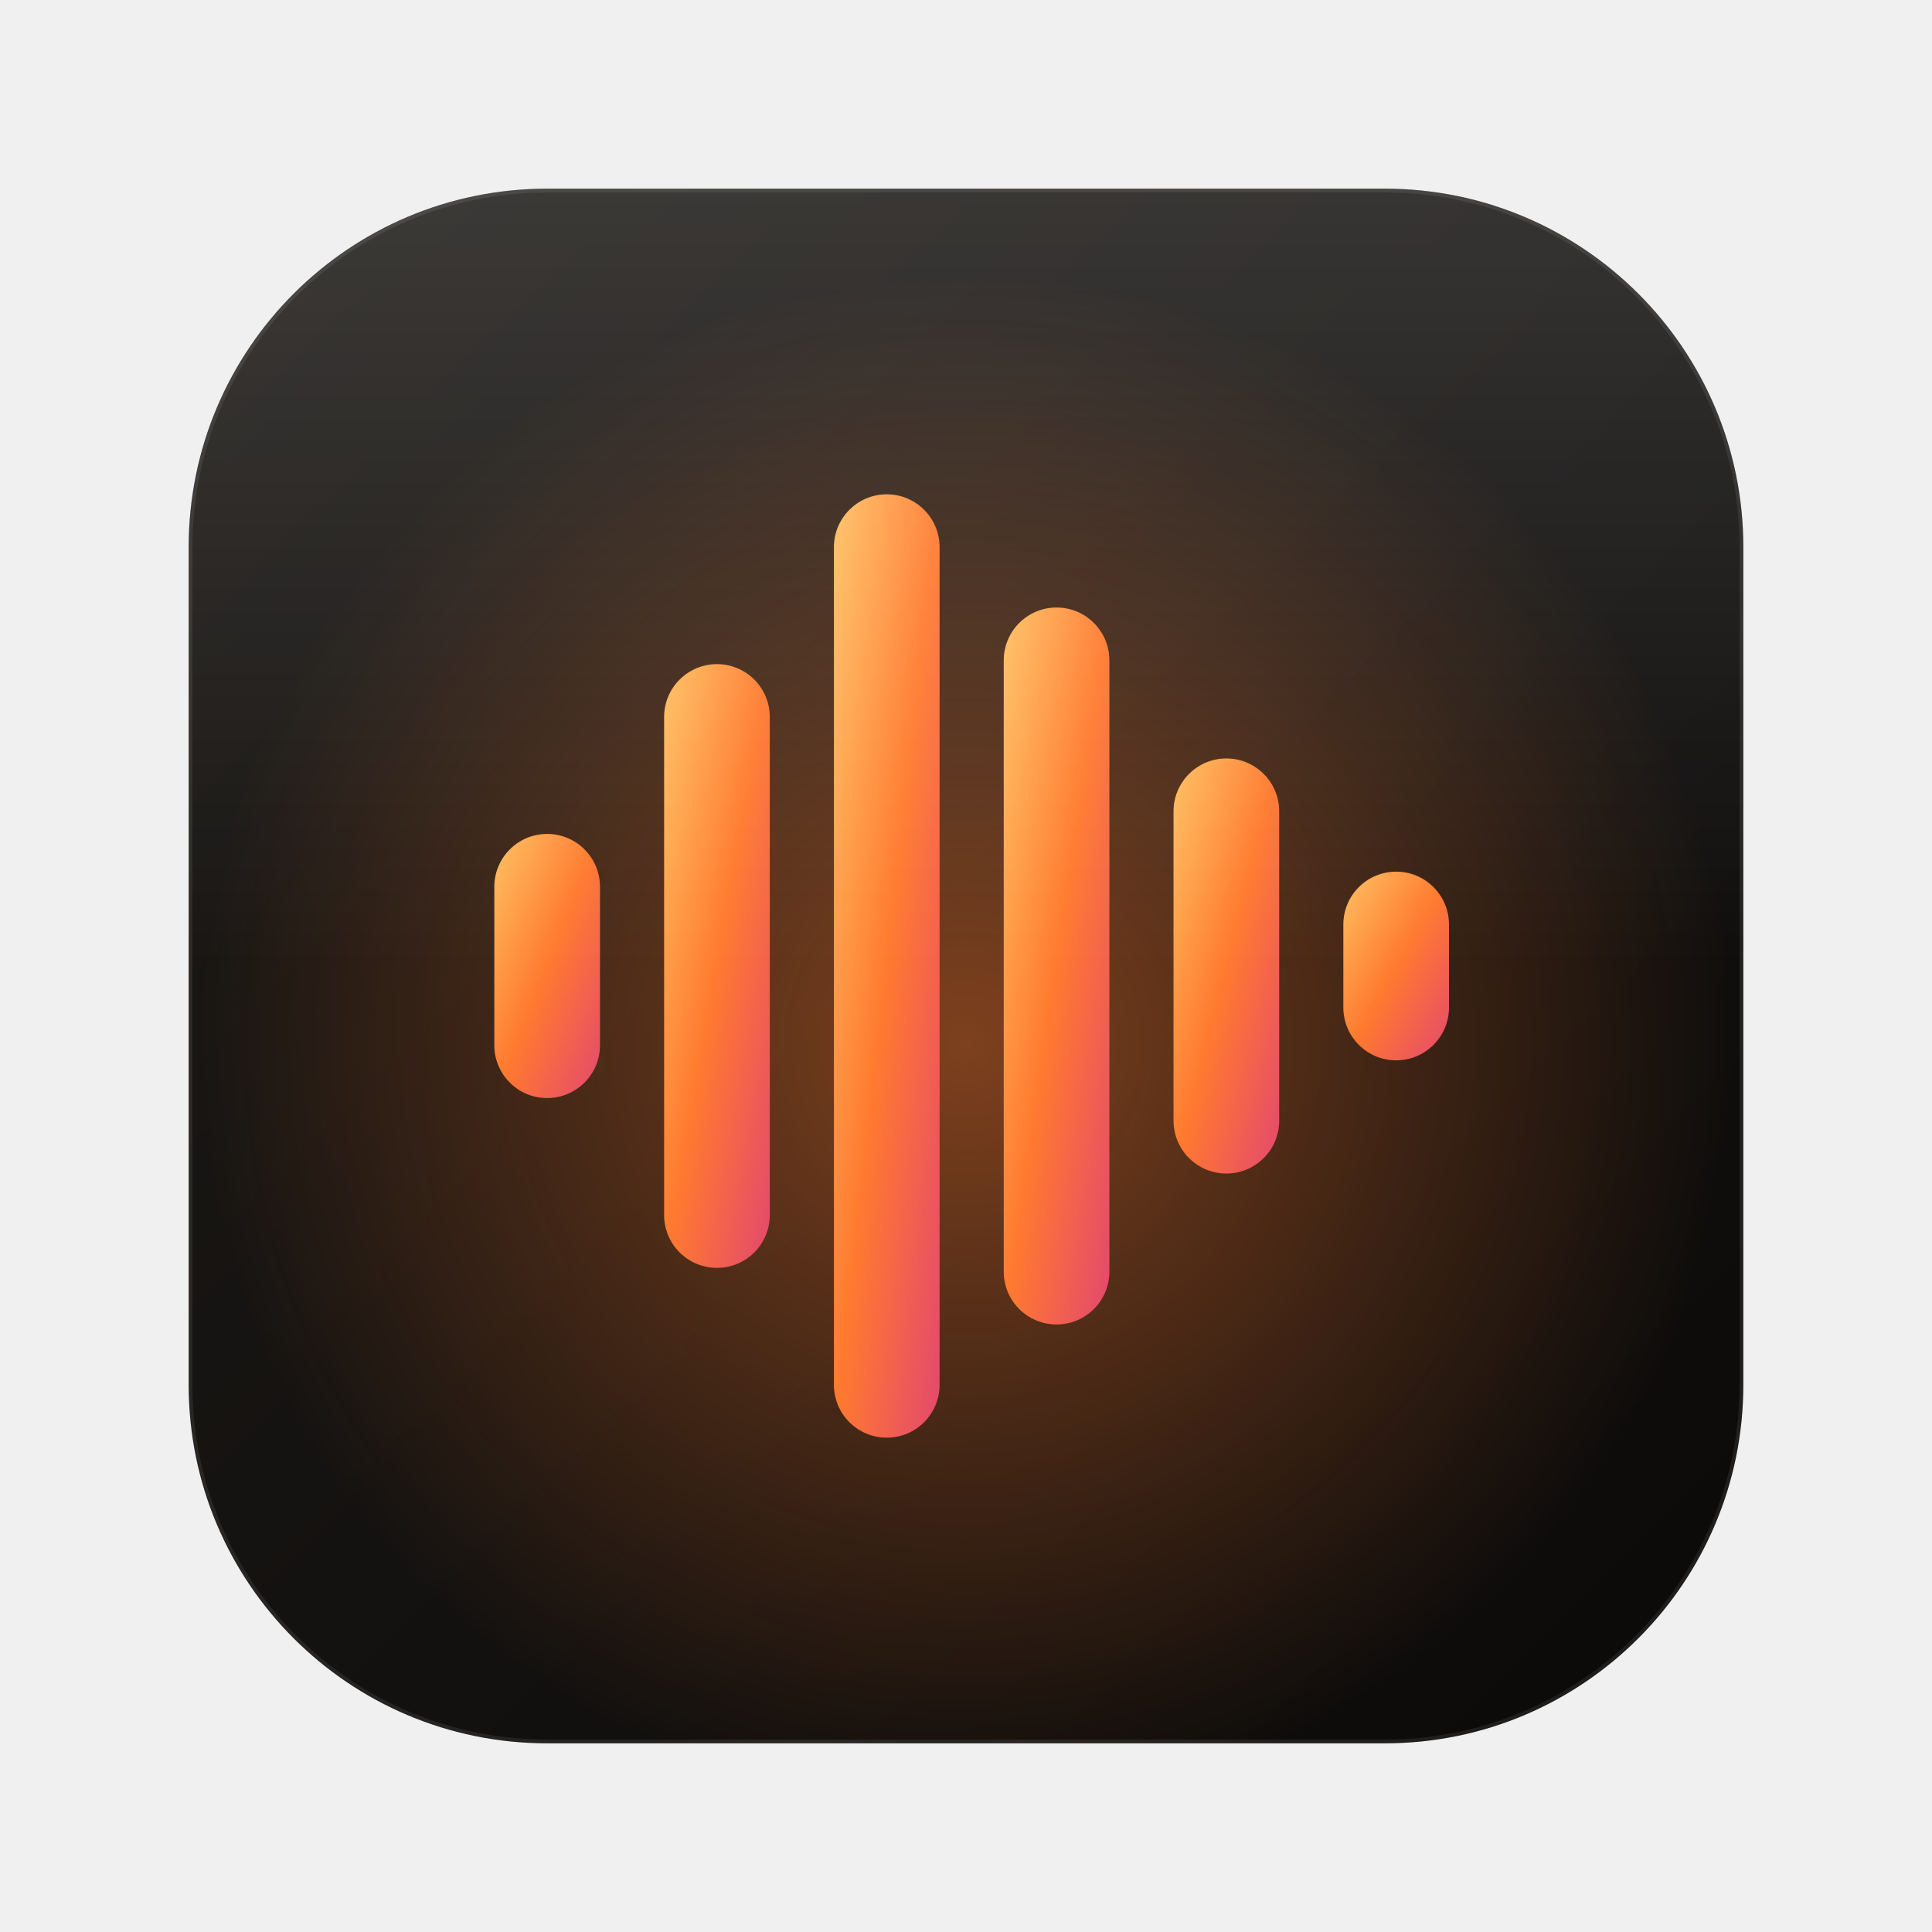
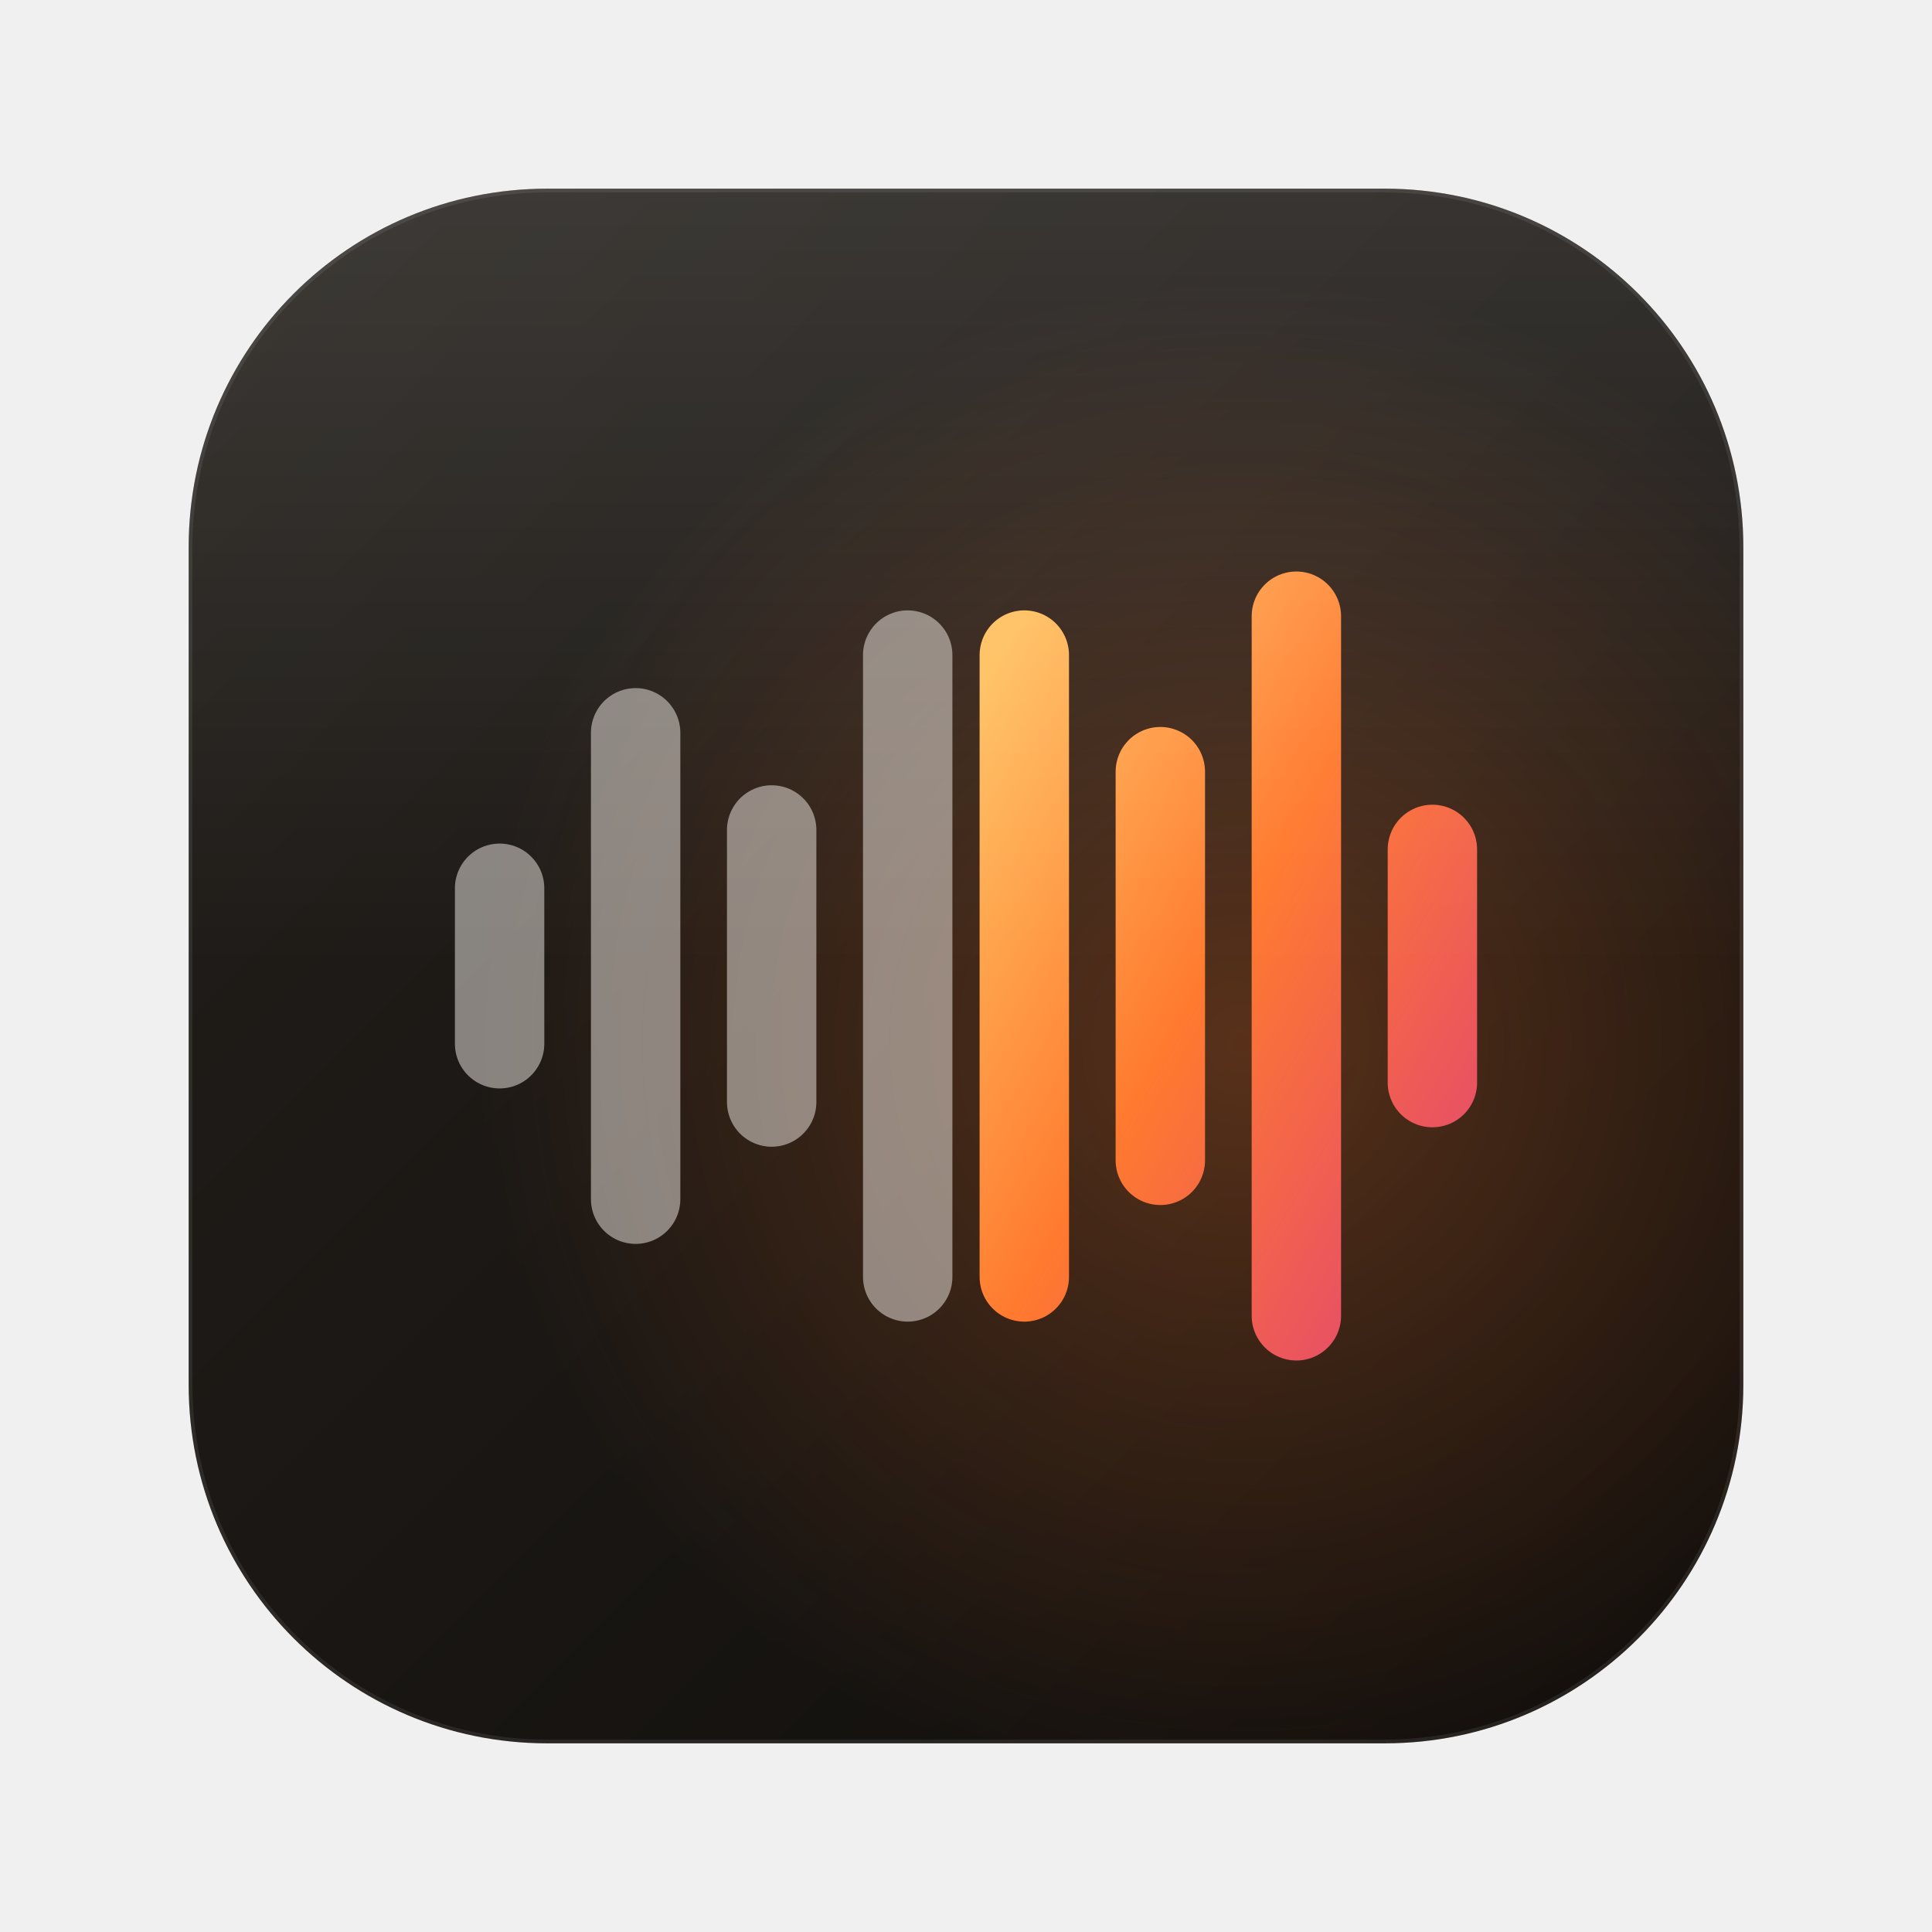
<svg xmlns="http://www.w3.org/2000/svg" width="1024" height="1024" viewBox="0 0 1024 1024">
  <defs>
    <linearGradient id="bg" x1="0" y1="0" x2="1" y2="1">
-       <stop offset="0" stop-color="#1d1a17" />
-       <stop offset="1" stop-color="#0b0a09" />
+       <stop offset="0" stop-color="#24201c" />
+       <stop offset="1" stop-color="#0f0d0b" />
    </linearGradient>
    <linearGradient id="em" x1="0" y1="0" x2="1" y2="1">
      <stop offset="0" stop-color="#ffc061" />
-       <stop offset=".5" stop-color="#ff7a2f" />
+       <stop offset=".48" stop-color="#ff7a2f" />
      <stop offset="1" stop-color="#e4486e" />
    </linearGradient>
-     <radialGradient id="glow" cx=".5" cy=".55" r=".5">
-       <stop offset="0" stop-color="#ff7a2f" stop-opacity=".45" />
+     <radialGradient id="glow" cx=".68" cy=".55" r=".5">
+       <stop offset="0" stop-color="#ff7a2f" stop-opacity=".28" />
      <stop offset="1" stop-color="#ff7a2f" stop-opacity="0" />
    </radialGradient>
    <linearGradient id="hl" x1="0" y1="0" x2="0" y2="1">
-       <stop offset="0" stop-color="#fff" stop-opacity=".14" />
+       <stop offset="0" stop-color="#fff" stop-opacity=".12" />
      <stop offset=".5" stop-color="#fff" stop-opacity="0" />
    </linearGradient>
  </defs>
  <rect x="100" y="100" width="824" height="824" rx="190" fill="url(#bg)" />
  <rect x="100" y="100" width="824" height="824" rx="190" fill="url(#glow)" />
-   <g fill="url(#em)">
-     <rect x="262" y="442" width="56" height="140" rx="28" />
-     <rect x="352" y="352" width="56" height="320" rx="28" />
-     <rect x="442" y="262" width="56" height="500" rx="28" />
-     <rect x="532" y="322" width="56" height="380" rx="28" />
-     <rect x="622" y="402" width="56" height="220" rx="28" />
-     <rect x="712" y="462" width="56" height="100" rx="28" />
+   <g transform="translate(100 100) scale(20.6)" stroke-linecap="round" stroke-width="2.3" fill="none">
+     <path d="M8 18v4M11.5 14v12M15 16.5v7M18.5 12v16" stroke="#f4efe9" stroke-opacity=".5" />
+     <path d="M21.5 12v16M25 15v10M28.5 11v18M32 17v6" stroke="url(#em)" />
  </g>
  <rect x="100" y="100" width="824" height="824" rx="190" fill="url(#hl)" />
  <rect x="101" y="101" width="822" height="822" rx="189" fill="none" stroke="#fff" stroke-opacity=".08" stroke-width="2" />
</svg>
